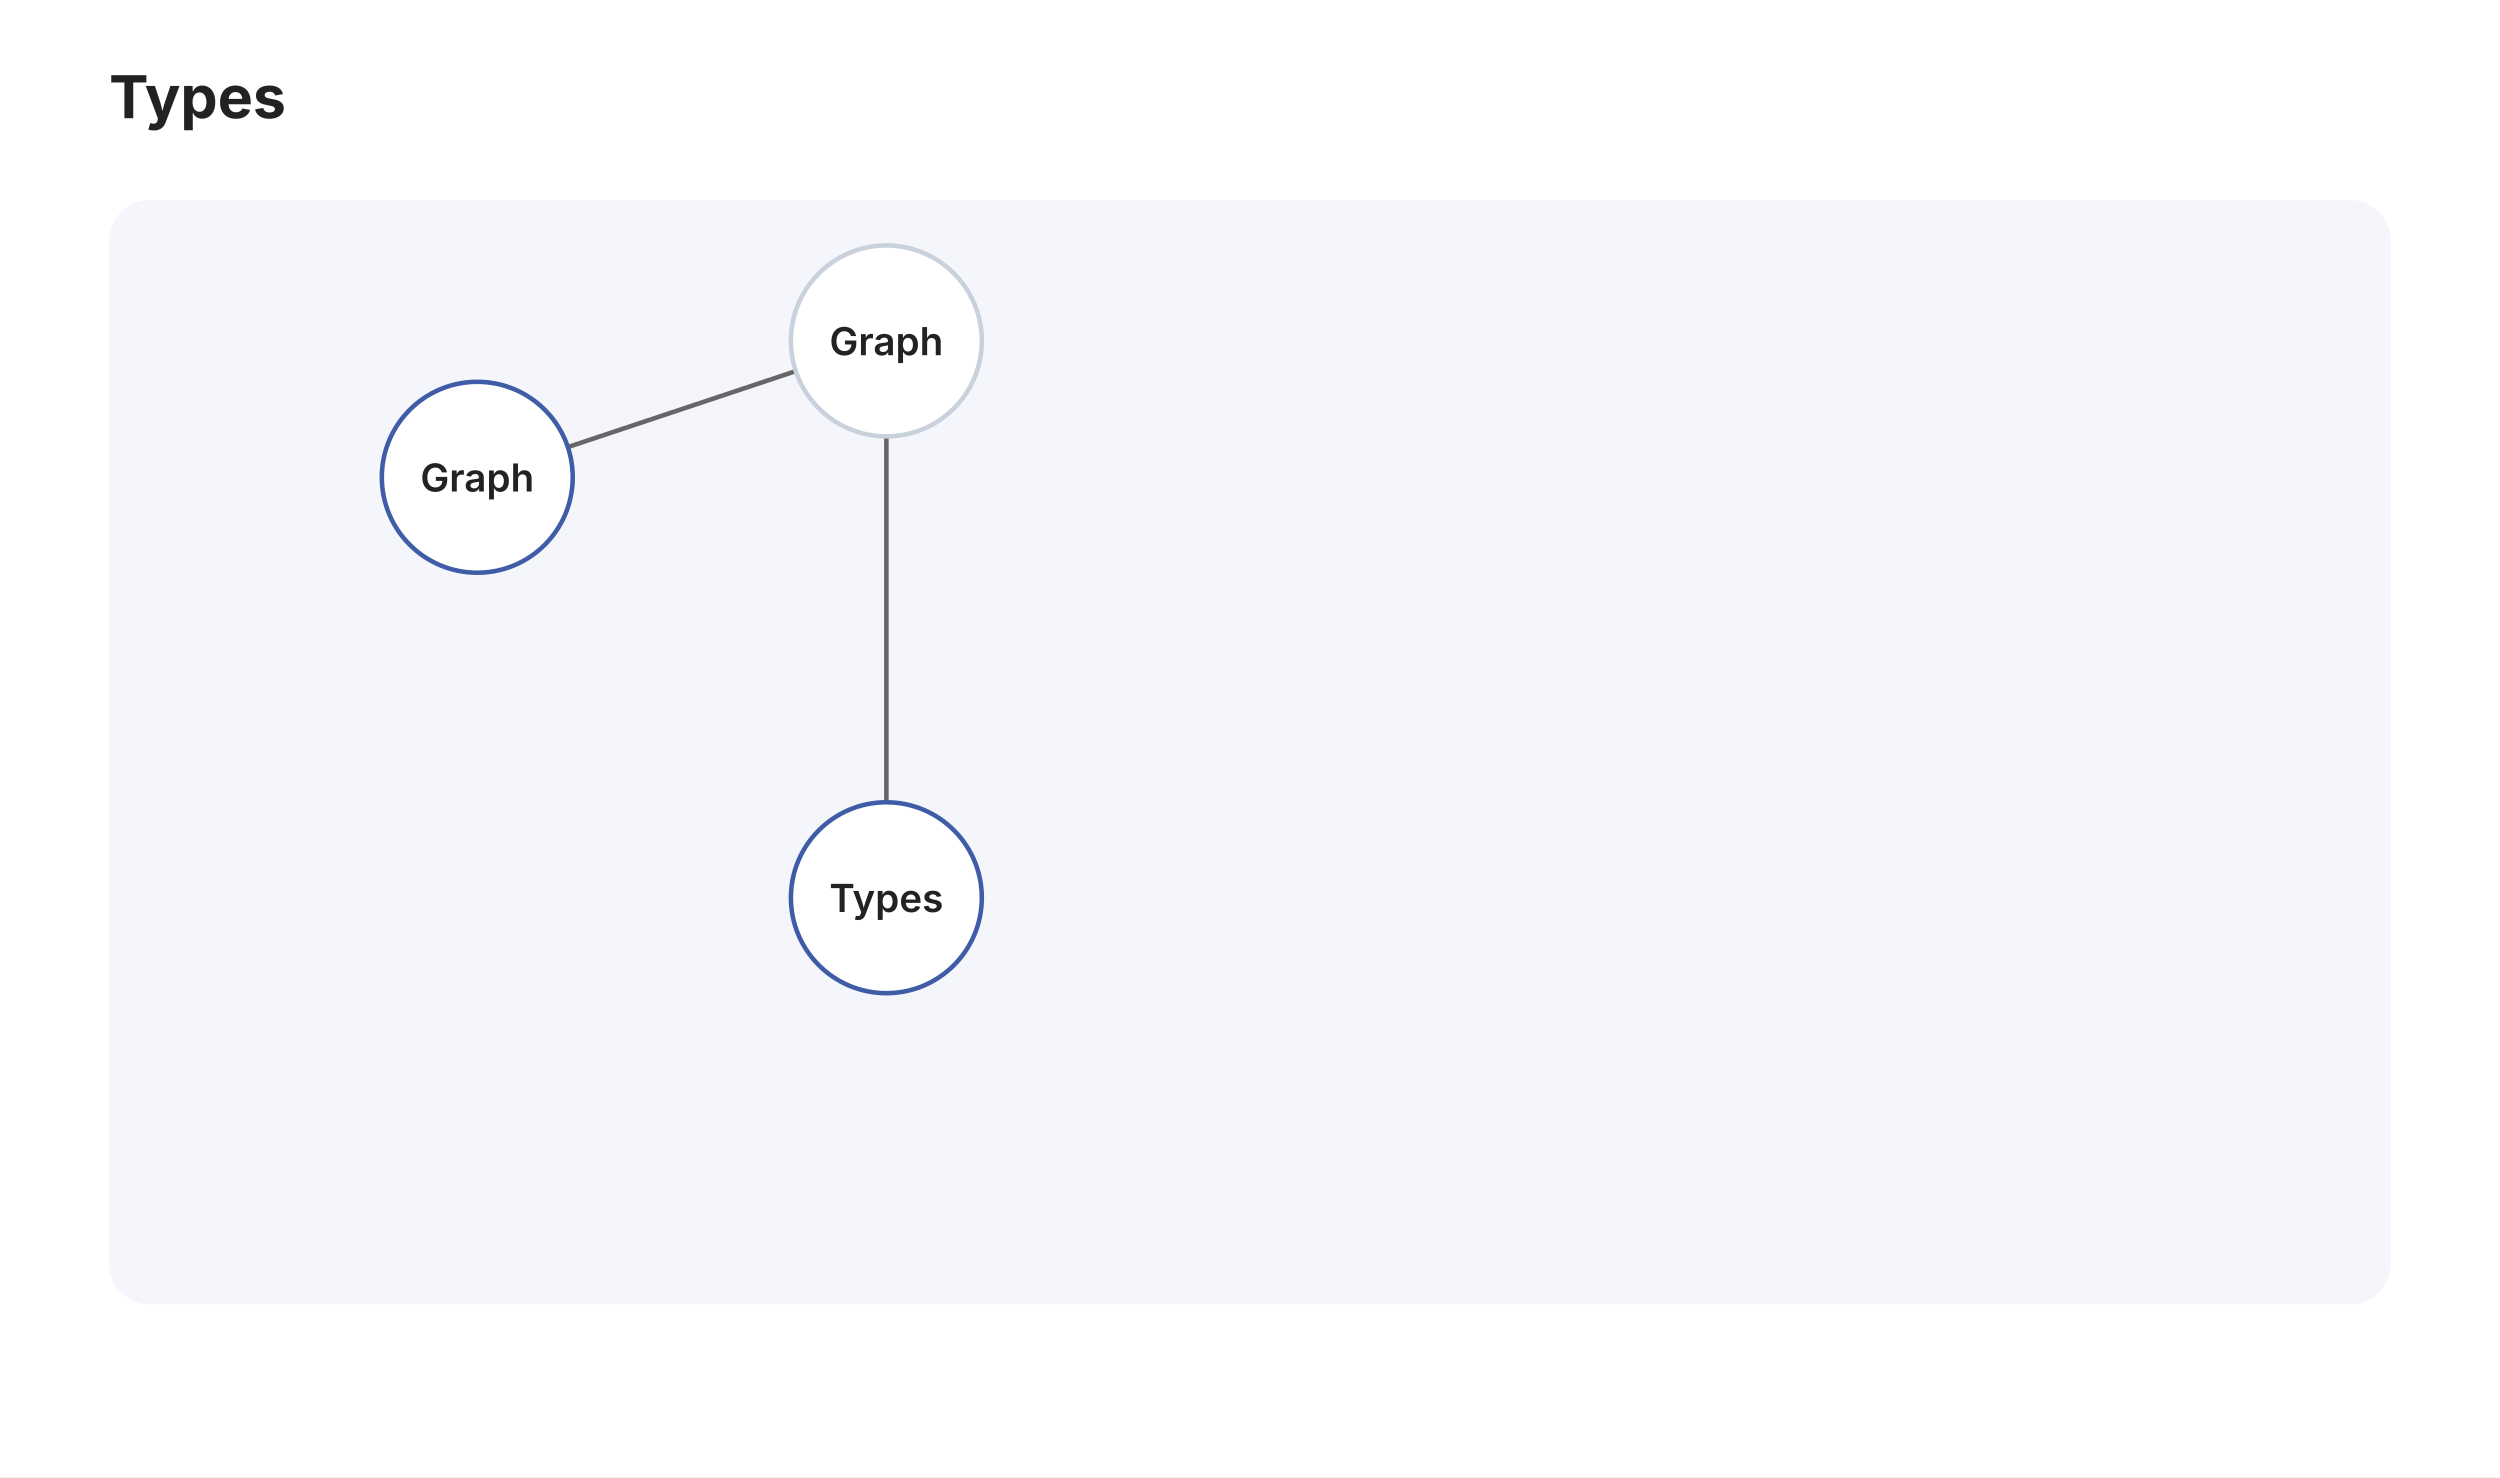
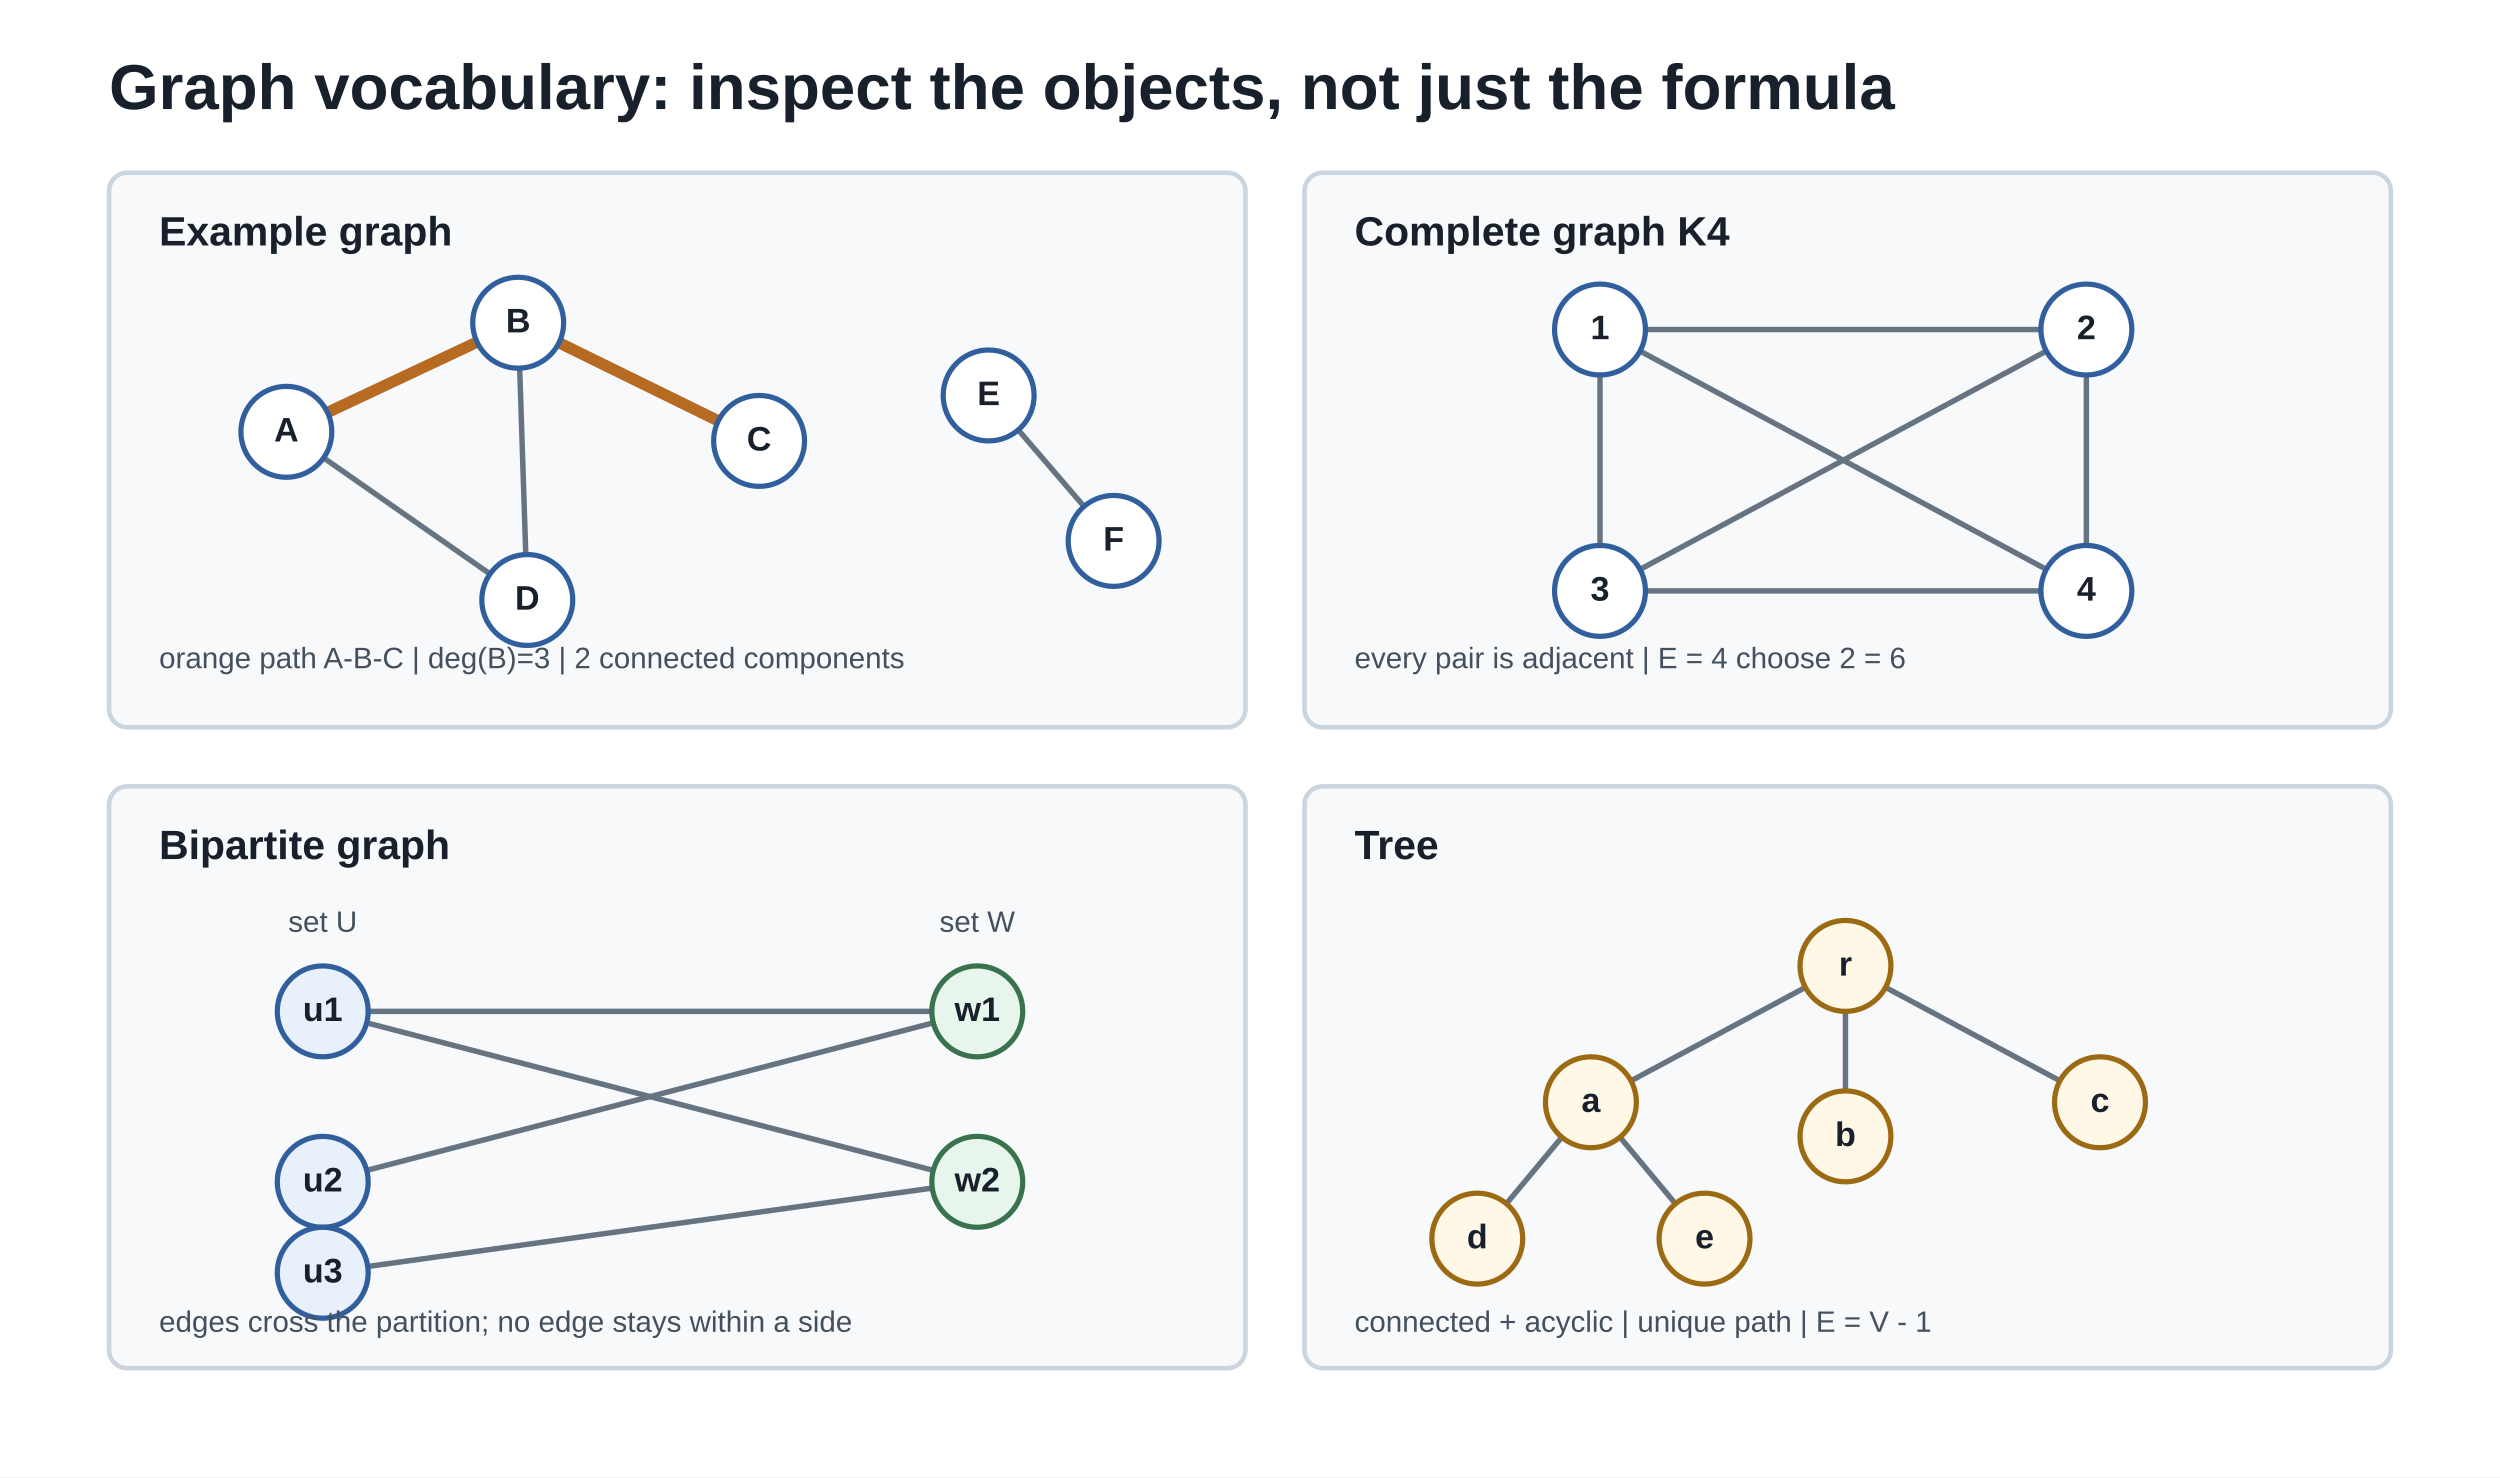
- <svg xmlns="http://www.w3.org/2000/svg" viewBox="0 0 1100 650" role="img" aria-label="Types">
+ <svg xmlns="http://www.w3.org/2000/svg" viewBox="0 0 1100 650" role="img" aria-labelledby="title desc">
  <defs>
-     <marker id="arrow" viewBox="0 0 10 10" refX="9" refY="5" markerWidth="8" markerHeight="8" orient="auto-start-reverse">
-       <path d="M 0 0 L 10 5 L 0 10 z" fill="#555" />
-     </marker>
    <style>
-       .title { font: 700 26px -apple-system, BlinkMacSystemFont, "Segoe UI", sans-serif; fill: #222; }
-       .label { font: 600 17px -apple-system, BlinkMacSystemFont, "Segoe UI", sans-serif; fill: #222; }
-       .small { font: 500 14px -apple-system, BlinkMacSystemFont, "Segoe UI", sans-serif; fill: #444; }
-       .tiny { font: 500 12px -apple-system, BlinkMacSystemFont, "Segoe UI", sans-serif; fill: #555; }
-       .box { fill: #fff; stroke: #c8d1dc; stroke-width: 2; rx: 8; }
-       .soft { fill: #f8fafc; stroke: #d8e0e8; stroke-width: 2; rx: 8; }
-       .accent { fill: #3f5ca6; stroke: #3f5ca6; }
-       .line { stroke: #555; stroke-width: 2; fill: none; marker-end: url(#arrow); }
-       .thin { stroke: #777; stroke-width: 1.6; fill: none; }
+       .title,.heading,.label,.small{font-family:Arial}.title{font-size:28px;font-weight:700;fill:#18212b}.heading{font-size:18px;font-weight:700;fill:#18212b}.label{font-size:15px;font-weight:700;fill:#18212b}.small{font-size:13px;font-weight:500;fill:#44505d}.panel{fill:#f7f9fb;stroke:#cbd5df;stroke-width:2}.edge{stroke:#667482;stroke-width:2.4}.path{stroke:#b66a22;stroke-width:5;stroke-linecap:round}.node{fill:#fff;stroke:#315f9d;stroke-width:2.3}.left{fill:#e7f0fb;stroke:#315f9d;stroke-width:2.3}.right{fill:#e8f5ec;stroke:#39734d;stroke-width:2.3}.tree{fill:#fff8e6;stroke:#9b6a12;stroke-width:2.3}
    </style>
  </defs>
-   <rect x="0" y="0" width="1100" height="650" fill="#ffffff" />
-   <text x="48" y="52" class="title">Types</text>
-   <rect x="48" y="88" width="1004" height="486" fill="#e3e9f7" opacity="0.40" rx="18" />
-   <path d="M 210.0 210.0 L 390.0 150.0" stroke="#666" stroke-width="2" fill="none" marker-end="url(#arrow)" />
-   <path d="M 390.0 150.0 L 390.0 395.0" stroke="#666" stroke-width="2" fill="none" marker-end="url(#arrow)" />
-   <circle cx="210.0" cy="210.0" r="42.0" fill="#fff" stroke="#3f5ca6" stroke-width="2" />
-   <text x="210.0" y="210.0" class="label" text-anchor="middle" dominant-baseline="middle">Graph</text>
-   <circle cx="390.0" cy="150.0" r="42.0" fill="#fff" stroke="#c8d1dc" stroke-width="2" />
-   <text x="390.0" y="150.0" class="label" text-anchor="middle" dominant-baseline="middle">Graph</text>
-   <circle cx="390.0" cy="395.0" r="42.0" fill="#fff" stroke="#3f5ca6" stroke-width="2" />
-   <text x="390.0" y="395.0" class="label" text-anchor="middle" dominant-baseline="middle">Types</text>
+   <rect width="1100" height="650" fill="#fff" />
+   <text x="48" y="48" class="title">Graph vocabulary: inspect the objects, not just the formula</text>
+   <rect x="48" y="76" width="500" height="244" rx="8" class="panel" />
+   <text x="70" y="108" class="heading">Example graph</text>
+   <line x1="126" y1="190" x2="228" y2="142" class="path" />
+   <line x1="228" y1="142" x2="334" y2="194" class="path" />
+   <line x1="228" y1="142" x2="232" y2="264" class="edge" />
+   <line x1="126" y1="190" x2="232" y2="264" class="edge" />
+   <line x1="435" y1="174" x2="490" y2="238" class="edge" />
+   <circle cx="126" cy="190" r="20" class="node" />
+   <circle cx="228" cy="142" r="20" class="node" />
+   <circle cx="334" cy="194" r="20" class="node" />
+   <circle cx="232" cy="264" r="20" class="node" />
+   <circle cx="435" cy="174" r="20" class="node" />
+   <circle cx="490" cy="238" r="20" class="node" />
+   <text x="126" y="190" text-anchor="middle" dominant-baseline="middle" class="label">A</text>
+   <text x="228" y="142" text-anchor="middle" dominant-baseline="middle" class="label">B</text>
+   <text x="334" y="194" text-anchor="middle" dominant-baseline="middle" class="label">C</text>
+   <text x="232" y="264" text-anchor="middle" dominant-baseline="middle" class="label">D</text>
+   <text x="435" y="174" text-anchor="middle" dominant-baseline="middle" class="label">E</text>
+   <text x="490" y="238" text-anchor="middle" dominant-baseline="middle" class="label">F</text>
+   <text x="70" y="294" class="small">orange path A-B-C | deg(B)=3 | 2 connected components</text>
+   <rect x="574" y="76" width="478" height="244" rx="8" class="panel" />
+   <text x="596" y="108" class="heading">Complete graph K4</text>
+   <line x1="704" y1="145" x2="918" y2="145" class="edge" />
+   <line x1="704" y1="145" x2="704" y2="260" class="edge" />
+   <line x1="704" y1="145" x2="918" y2="260" class="edge" />
+   <line x1="918" y1="145" x2="704" y2="260" class="edge" />
+   <line x1="918" y1="145" x2="918" y2="260" class="edge" />
+   <line x1="704" y1="260" x2="918" y2="260" class="edge" />
+   <circle cx="704" cy="145" r="20" class="node" />
+   <circle cx="918" cy="145" r="20" class="node" />
+   <circle cx="704" cy="260" r="20" class="node" />
+   <circle cx="918" cy="260" r="20" class="node" />
+   <text x="704" y="145" text-anchor="middle" dominant-baseline="middle" class="label">1</text>
+   <text x="918" y="145" text-anchor="middle" dominant-baseline="middle" class="label">2</text>
+   <text x="704" y="260" text-anchor="middle" dominant-baseline="middle" class="label">3</text>
+   <text x="918" y="260" text-anchor="middle" dominant-baseline="middle" class="label">4</text>
+   <text x="596" y="294" class="small">every pair is adjacent | E = 4 choose 2 = 6</text>
+   <rect x="48" y="346" width="500" height="256" rx="8" class="panel" />
+   <text x="70" y="378" class="heading">Bipartite graph</text>
+   <text x="142" y="410" text-anchor="middle" class="small">set U</text>
+   <text x="430" y="410" text-anchor="middle" class="small">set W</text>
+   <line x1="142" y1="445" x2="430" y2="445" class="edge" />
+   <line x1="142" y1="445" x2="430" y2="520" class="edge" />
+   <line x1="142" y1="520" x2="430" y2="445" class="edge" />
+   <line x1="142" y1="560" x2="430" y2="520" class="edge" />
+   <circle cx="142" cy="445" r="20" class="left" />
+   <circle cx="142" cy="520" r="20" class="left" />
+   <circle cx="142" cy="560" r="20" class="left" />
+   <circle cx="430" cy="445" r="20" class="right" />
+   <circle cx="430" cy="520" r="20" class="right" />
+   <text x="142" y="445" text-anchor="middle" dominant-baseline="middle" class="label">u1</text>
+   <text x="142" y="520" text-anchor="middle" dominant-baseline="middle" class="label">u2</text>
+   <text x="142" y="560" text-anchor="middle" dominant-baseline="middle" class="label">u3</text>
+   <text x="430" y="445" text-anchor="middle" dominant-baseline="middle" class="label">w1</text>
+   <text x="430" y="520" text-anchor="middle" dominant-baseline="middle" class="label">w2</text>
+   <text x="70" y="586" class="small">edges cross the partition; no edge stays within a side</text>
+   <rect x="574" y="346" width="478" height="256" rx="8" class="panel" />
+   <text x="596" y="378" class="heading">Tree</text>
+   <line x1="812" y1="425" x2="700" y2="485" class="edge" />
+   <line x1="812" y1="425" x2="812" y2="500" class="edge" />
+   <line x1="812" y1="425" x2="924" y2="485" class="edge" />
+   <line x1="700" y1="485" x2="650" y2="545" class="edge" />
+   <line x1="700" y1="485" x2="750" y2="545" class="edge" />
+   <circle cx="812" cy="425" r="20" class="tree" />
+   <circle cx="700" cy="485" r="20" class="tree" />
+   <circle cx="812" cy="500" r="20" class="tree" />
+   <circle cx="924" cy="485" r="20" class="tree" />
+   <circle cx="650" cy="545" r="20" class="tree" />
+   <circle cx="750" cy="545" r="20" class="tree" />
+   <text x="812" y="425" text-anchor="middle" dominant-baseline="middle" class="label">r</text>
+   <text x="700" y="485" text-anchor="middle" dominant-baseline="middle" class="label">a</text>
+   <text x="812" y="500" text-anchor="middle" dominant-baseline="middle" class="label">b</text>
+   <text x="924" y="485" text-anchor="middle" dominant-baseline="middle" class="label">c</text>
+   <text x="650" y="545" text-anchor="middle" dominant-baseline="middle" class="label">d</text>
+   <text x="750" y="545" text-anchor="middle" dominant-baseline="middle" class="label">e</text>
+   <text x="596" y="586" class="small">connected + acyclic | unique path | E = V - 1</text>
</svg>
